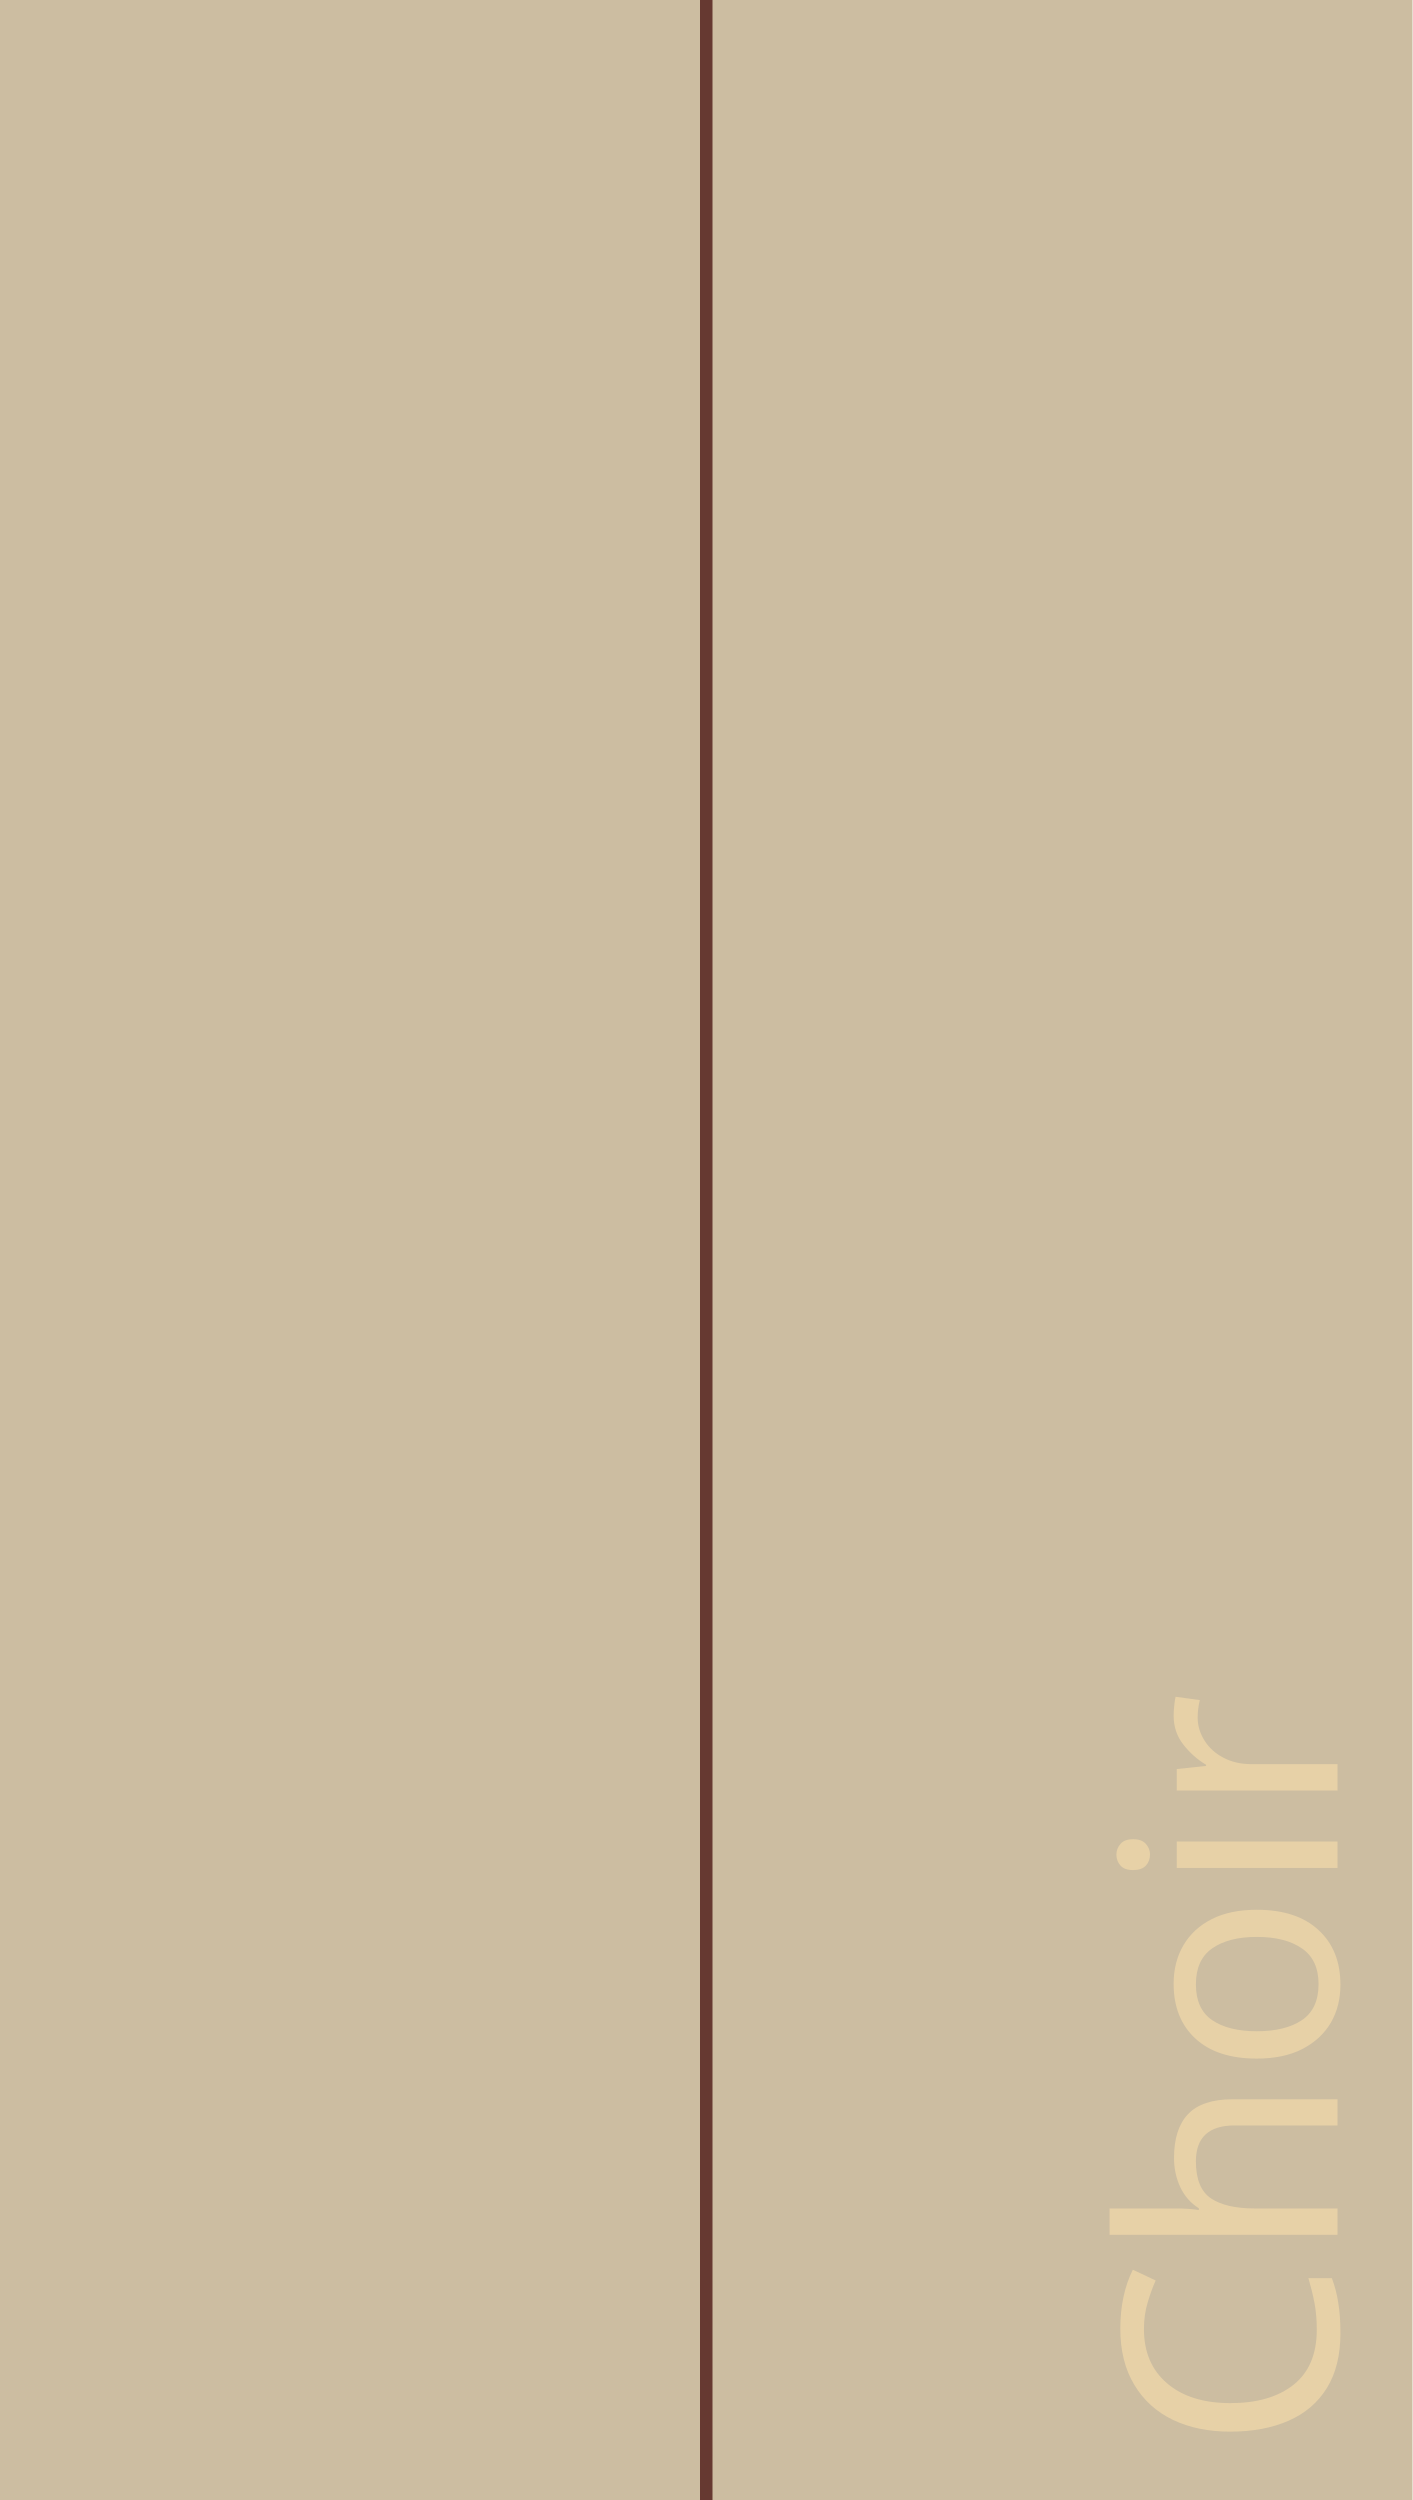
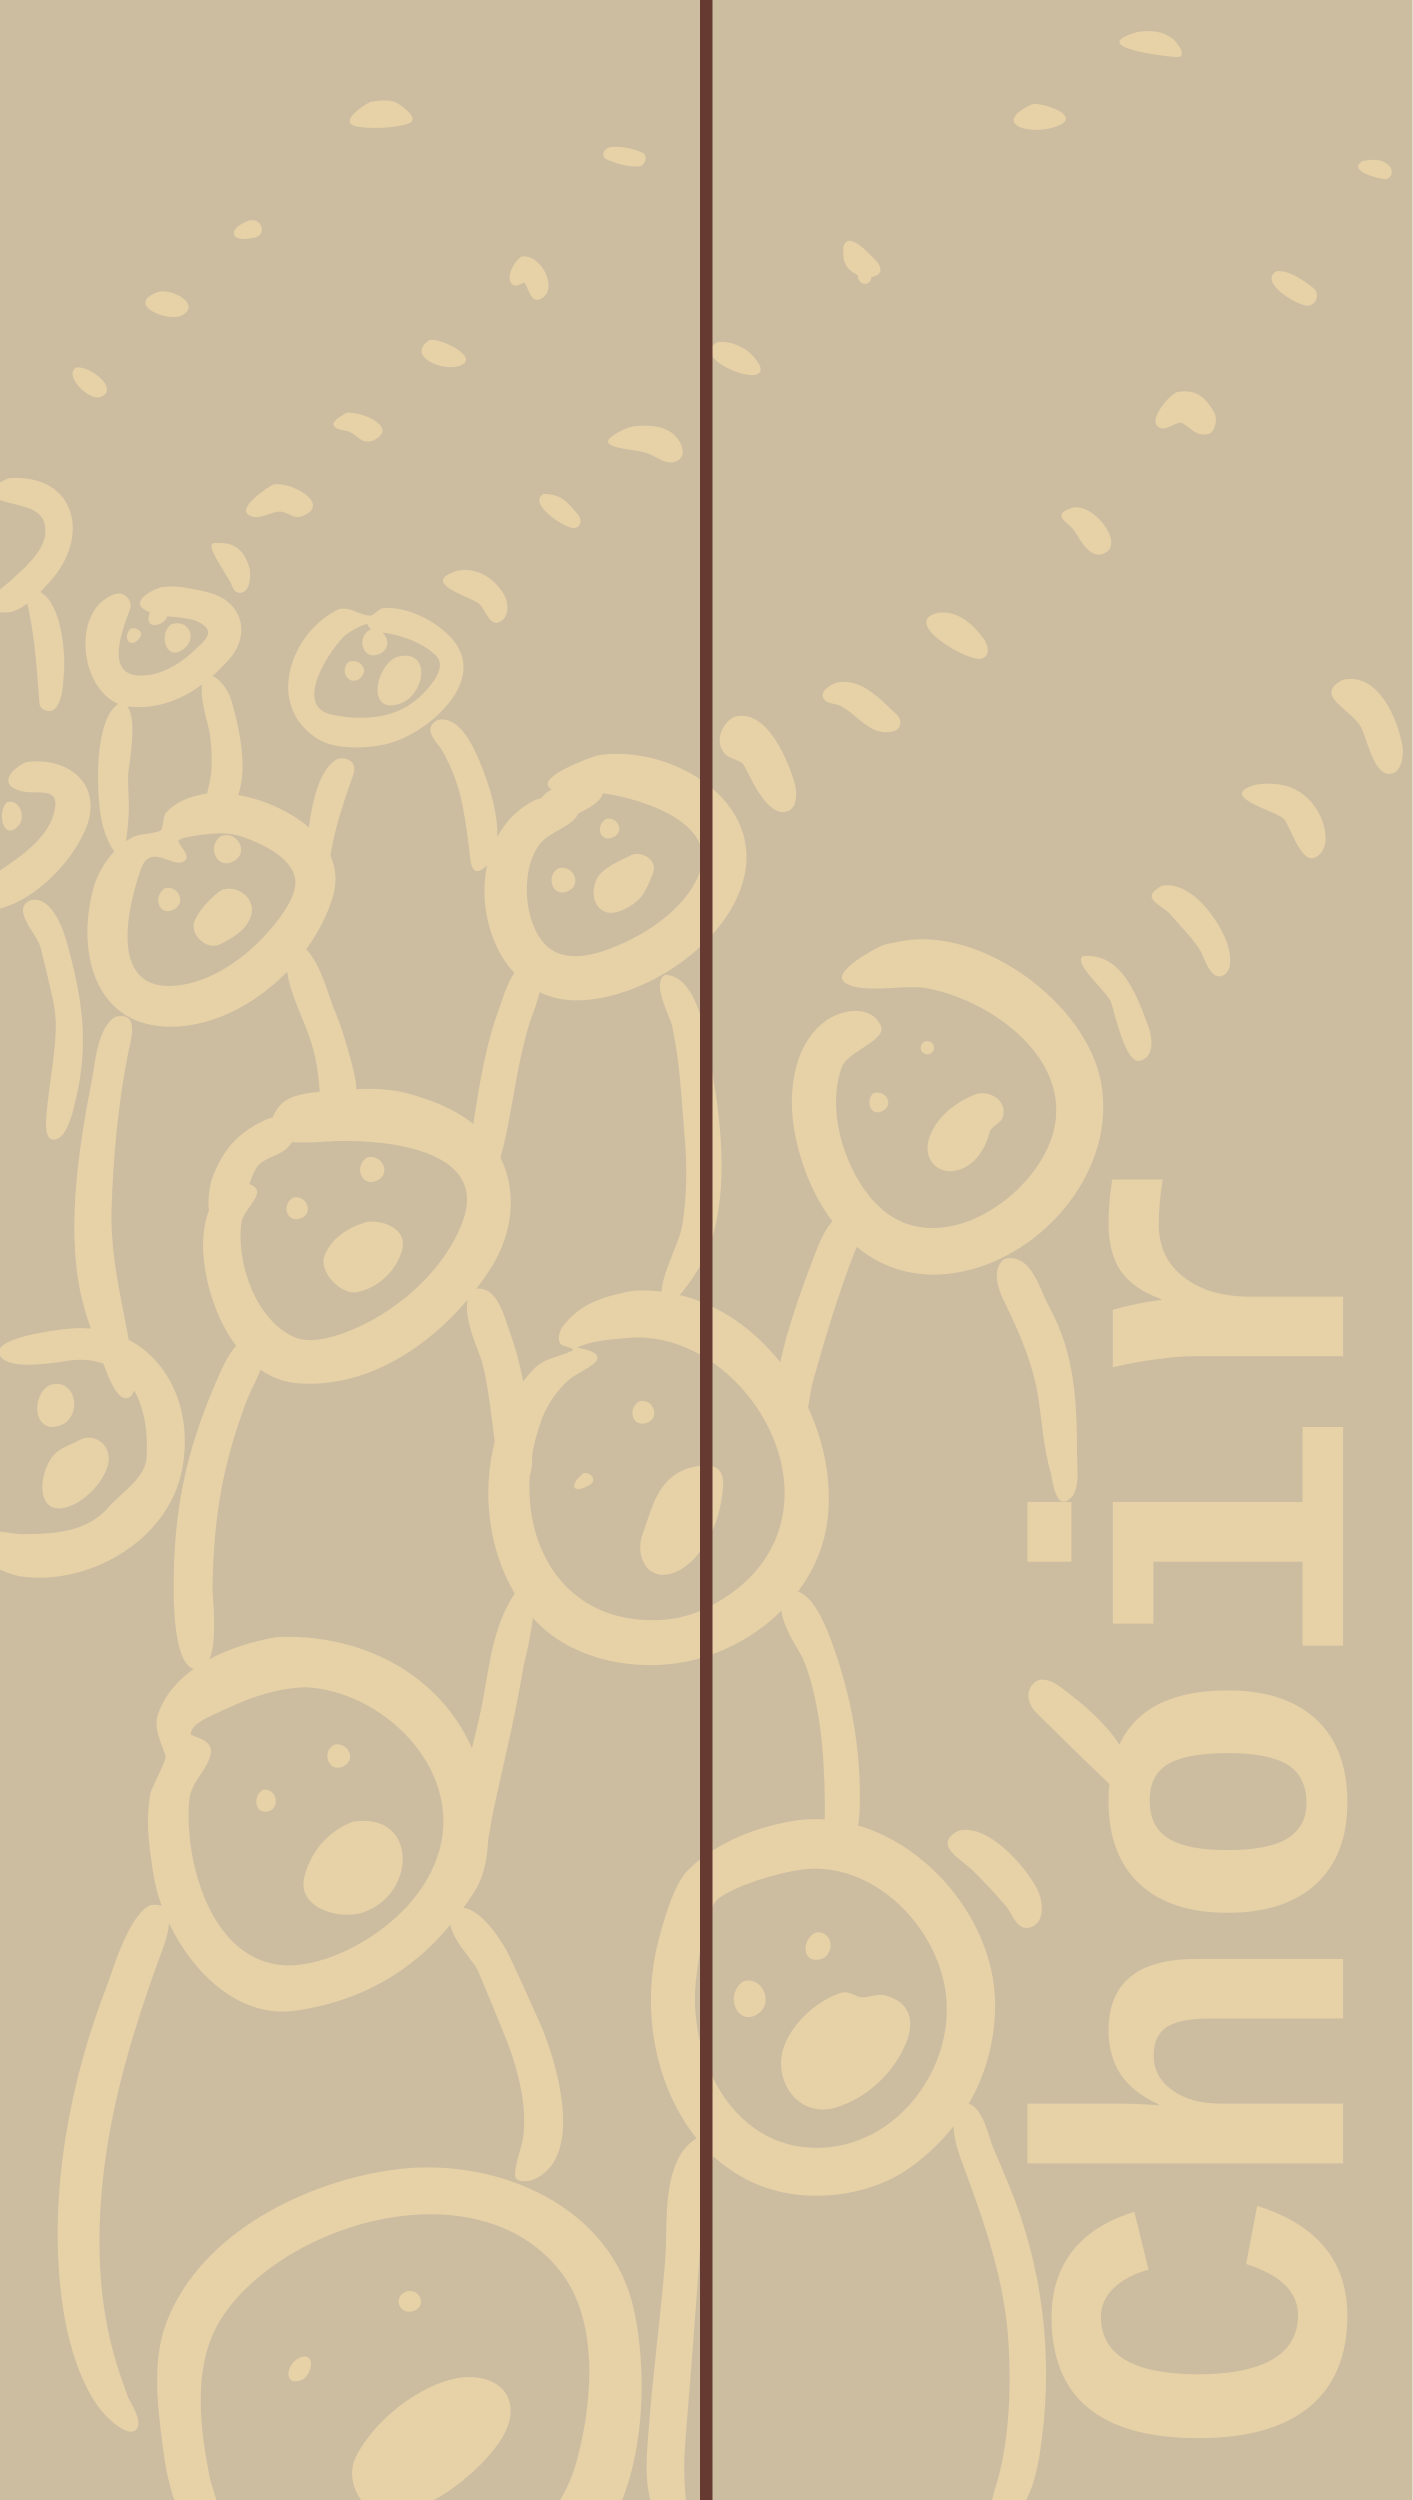
- <svg xmlns="http://www.w3.org/2000/svg" width="113" height="200" viewBox="0 0 113 200">
-   <g>
-     <rect x="0" y="0" width="113" height="200" fill="#ccbda1" />
+ <svg xmlns="http://www.w3.org/2000/svg" data-vector95-version="1.4.2" data-vector95-format="4" width="113" height="200" viewBox="0 0 113 200">
+   <g id="layer-72a8e71e-5d89-42e3-986f-7064af97acac" data-name="background" data-locked="false">
+     <rect x="0" y="0" width="113" height="200" fill="#ccbda1" stroke="none" stroke-width="0" />
  </g>
-   <g>
-     <text x="-196" y="107" transform="rotate(-90)" font-family="sans-serif" font-size="24" fill="#e7d1a7">Choir</text>
+   <g id="layer-65b18520-91ab-4192-94d6-ba0c1017cad0" data-name="logo" data-locked="false">
+     <path d="M13.32 185.783C16.099 178.499 24.775 174.353 32.014 173.512C39.861 172.649 48.902 176.475 50.715 184.783C52.287 191.99 51.313 205.002 42.264 207.122C40.468 207.543 38.571 207.458 36.764 207.151C36.683 207.137 36.587 207.122 36.479 207.105C35.31 206.92 32.781 206.52 32.936 205.283C33.02 204.613 33.933 204.579 34.758 204.549C35.031 204.539 35.294 204.529 35.514 204.497C37.785 204.166 39.927 203.824 42.014 202.797C44.185 201.728 45.571 198.993 46.164 196.783C47.398 192.178 47.974 185.631 44.764 181.624C38.158 173.377 22.98 177.648 17.83 185.283C15.277 189.069 15.983 194.301 16.85 198.533C16.852 198.541 16.864 198.577 16.885 198.639C17.168 199.47 18.98 204.8 16.014 203.007C13.591 201.542 13.129 196.631 12.843 194.283C12.509 191.537 12.31 188.432 13.32 185.783Z" fill="#e7d1a7" stroke="none" stroke-width="0" opacity="1" fill-rule="nonzero" fill-opacity="1" />
+     <path d="M80.296 104.033C79.85 103.122 79.292 101.522 80.342 100.726C82.041 100.265 82.836 102.099 83.457 103.534C83.62 103.911 83.772 104.26 83.924 104.533C86.028 108.297 86.162 112.377 86.163 116.533C86.163 116.692 86.172 116.878 86.181 117.082C86.229 118.117 86.298 119.588 85.342 120.076C84.551 120.48 84.263 118.903 84.122 118.132C84.093 117.974 84.071 117.849 84.051 117.783C83.502 115.919 83.376 113.956 83.099 112.033C82.69 109.194 81.544 106.582 80.296 104.033Z" fill="#e7d1a7" stroke="none" stroke-width="0" opacity="1" fill-rule="nonzero" fill-opacity="1" />
+     <path d="M23.987 97.49C22.843 97.822 22.54 96.26 23.487 95.786C24.582 95.608 25.155 97.151 23.987 97.49Z" fill="#e7d1a7" stroke="none" stroke-width="0" opacity="1" fill-rule="nonzero" fill-opacity="1" />
+     <path d="M30.111 94.473C28.867 94.986 28.313 93.236 29.361 92.601C30.59 92.268 31.362 93.959 30.111 94.473Z" fill="#e7d1a7" stroke="none" stroke-width="0" opacity="1" fill-rule="nonzero" fill-opacity="1" />
+     <path d="M25.933 100.558C26.401 99.101 27.865 98.188 29.262 97.778C30.587 97.529 32.672 98.297 32.154 100.058C31.671 101.7 30.215 103.075 28.512 103.377C27.286 103.594 25.539 101.786 25.933 100.558Z" fill="#e7d1a7" stroke="none" stroke-width="0" opacity="1" fill-rule="nonzero" fill-opacity="1" />
+     <path d="M48.987 67.006C47.949 67.395 47.632 66.033 48.487 65.506C49.471 65.309 50.025 66.618 48.987 67.006Z" fill="#e7d1a7" stroke="none" stroke-width="0" opacity="1" fill-rule="nonzero" fill-opacity="1" />
+     <path d="M45.422 71.301C44.2 71.84 43.612 70.089 44.672 69.459C45.869 69.149 46.626 70.77 45.422 71.301Z" fill="#e7d1a7" stroke="none" stroke-width="0" opacity="1" fill-rule="nonzero" fill-opacity="1" />
+     <path d="M47.701 70.393C48.11 69.434 49.674 68.825 50.545 68.386C51.419 68.069 52.664 68.847 52.227 69.893C51.629 71.325 51.408 72.07 49.795 72.808C47.98 73.639 47.037 71.947 47.701 70.393Z" fill="#e7d1a7" stroke="none" stroke-width="0" opacity="1" fill-rule="nonzero" fill-opacity="1" />
+     <path d="M70.586 88.887C69.62 89.359 69.238 88.08 69.836 87.482C70.821 87.079 71.603 88.39 70.586 88.887Z" fill="#e7d1a7" stroke="none" stroke-width="0" opacity="1" fill-rule="nonzero" fill-opacity="1" />
+     <path d="M73.657 83.818C73.657 83.525 73.895 83.287 74.188 83.287C74.481 83.287 74.719 83.525 74.719 83.818C74.719 84.111 74.481 84.349 74.188 84.349C73.895 84.349 73.657 84.111 73.657 83.818Z" fill="#e7d1a7" stroke="none" stroke-width="0" opacity="1" fill-rule="nonzero" fill-opacity="1" />
+     <path d="M74.338 91.044C74.912 89.334 76.457 88.168 78.047 87.542C79.127 87.194 80.561 87.981 80.247 89.294C80.099 89.914 79.305 90.051 79.182 90.544C78.879 91.77 78.123 93.103 76.797 93.559C75.074 94.151 73.764 92.752 74.338 91.044Z" fill="#e7d1a7" stroke="none" stroke-width="0" opacity="1" fill-rule="nonzero" fill-opacity="1" />
+     <path d="M47.183 118.791C45.77 119.635 45.502 118.763 46.683 117.851C47.235 117.745 47.819 118.411 47.183 118.791Z" fill="#e7d1a7" stroke="none" stroke-width="0" opacity="1" fill-rule="nonzero" fill-opacity="1" />
+     <path d="M51.66 113.854C50.483 114.149 50.232 112.584 51.16 112.097C52.346 111.873 52.87 113.552 51.66 113.854Z" fill="#e7d1a7" stroke="none" stroke-width="0" opacity="1" fill-rule="nonzero" fill-opacity="1" />
+     <path d="M51.387 122.8C52.219 120.514 52.658 117.784 55.82 117.291C58.222 116.927 57.949 118.568 57.691 120.124C57.681 120.183 57.671 120.242 57.661 120.3C57.321 122.374 55.655 125.651 53.32 125.965C51.518 126.208 50.881 124.188 51.387 122.8Z" fill="#e7d1a7" stroke="none" stroke-width="0" opacity="1" fill-rule="nonzero" fill-opacity="1" />
+     <path d="M21.32 144.934C20.294 145.04 20.269 143.52 21.07 143.17C22.236 143.059 22.465 144.815 21.32 144.934Z" fill="#e7d1a7" stroke="none" stroke-width="0" opacity="1" fill-rule="nonzero" fill-opacity="1" />
+     <path d="M27.489 141.294C26.333 141.899 25.642 140.174 26.739 139.568C27.794 139.341 28.571 140.729 27.489 141.294Z" fill="#e7d1a7" stroke="none" stroke-width="0" opacity="1" fill-rule="nonzero" fill-opacity="1" />
+     <path d="M24.366 150.077C24.919 148.027 26.251 146.519 28.21 145.743C33.484 144.891 33.359 151.629 28.96 153.021C27.155 153.592 23.669 152.659 24.366 150.077Z" fill="#e7d1a7" stroke="none" stroke-width="0" opacity="1" fill-rule="nonzero" fill-opacity="1" />
+     <path d="M60.693 161.064C59.07 162.243 57.858 159.658 59.443 158.521C60.909 157.996 61.945 160.155 60.693 161.064Z" fill="#e7d1a7" stroke="none" stroke-width="0" opacity="1" fill-rule="nonzero" fill-opacity="1" />
+     <path d="M65.503 156.77C64.067 156.996 64.205 155.048 65.253 154.602C66.757 154.398 66.834 156.561 65.503 156.77Z" fill="#e7d1a7" stroke="none" stroke-width="0" opacity="1" fill-rule="nonzero" fill-opacity="1" />
+     <path d="M62.498 164.719C62.7 162.403 65.213 160.034 67.328 159.415C67.732 159.32 68.051 159.463 68.355 159.599C68.594 159.706 68.823 159.81 69.078 159.789C69.267 159.773 69.46 159.735 69.656 159.695C70.045 159.617 70.443 159.538 70.828 159.638C72.835 160.162 73.196 161.729 72.475 163.469C71.499 165.822 69.329 167.894 66.828 168.611C64.227 169.357 62.288 167.123 62.498 164.719Z" fill="#e7d1a7" stroke="none" stroke-width="0" opacity="1" fill-rule="nonzero" fill-opacity="1" />
+     <path d="M24.059 190.431C22.605 190.914 22.89 189.015 24.059 188.577C25.352 188.18 24.933 190.141 24.059 190.431Z" fill="#e7d1a7" stroke="none" stroke-width="0" opacity="1" fill-rule="nonzero" fill-opacity="1" />
+     <path d="M33.163 184.85C32.142 185.304 31.289 183.955 32.413 183.35C33.476 182.932 34.235 184.373 33.163 184.85Z" fill="#e7d1a7" stroke="none" stroke-width="0" opacity="1" fill-rule="nonzero" fill-opacity="1" />
+     <path d="M28.486 196.518C29.904 193.669 33.464 190.849 36.565 190.248C40.057 189.691 42.055 192.093 40.065 195.193C38.469 197.677 34.585 200.763 31.565 201.156C29.155 201.47 27.43 198.638 28.486 196.518Z" fill="#e7d1a7" stroke="none" stroke-width="0" opacity="1" fill-rule="nonzero" fill-opacity="1" />
+     <path d="M87.93 78.926C87.081 77.972 86.056 76.819 86.646 76.494C89.654 76.204 90.882 79.475 91.763 81.823C91.794 81.906 91.825 81.988 91.855 82.069C92.19 82.957 92.412 84.616 91.146 84.872C90.246 85.054 89.51 82.397 89.106 80.938C88.988 80.514 88.899 80.19 88.842 80.069C88.724 79.818 88.348 79.396 87.93 78.926Z" fill="#e7d1a7" stroke="none" stroke-width="0" opacity="1" fill-rule="nonzero" fill-opacity="1" />
+     <path d="M92.926 72.575C92.21 72.07 91.545 71.601 92.982 70.853C95.242 70.494 97.286 73.322 98.056 75.144C98.354 75.85 98.816 77.741 97.732 78.077C97.01 78.3 96.581 77.299 96.266 76.562C96.161 76.317 96.069 76.101 95.982 75.97C95.308 74.943 94.42 74.075 93.619 73.144C93.443 72.94 93.181 72.755 92.926 72.575Z" fill="#e7d1a7" stroke="none" stroke-width="0" opacity="1" fill-rule="nonzero" fill-opacity="1" />
+     <path d="M101.434 64.851C99.981 64.223 98.145 63.43 100.453 62.776C102.547 62.463 104.323 63.015 105.453 64.952C106.031 65.943 106.528 67.958 105.203 68.598C104.409 68.981 103.742 67.558 103.245 66.497C103.032 66.042 102.85 65.654 102.703 65.503C102.529 65.324 102.012 65.101 101.434 64.851Z" fill="#e7d1a7" stroke="none" stroke-width="0" opacity="1" fill-rule="nonzero" fill-opacity="1" />
+     <path d="M107.648 56.854C106.658 55.99 105.783 55.226 107.432 54.381C110.255 53.763 111.819 57.494 112.196 59.685C112.298 60.28 112.182 61.609 111.432 61.861C110.318 62.234 109.728 60.508 109.29 59.229C109.143 58.797 109.012 58.417 108.885 58.185C108.623 57.705 108.122 57.268 107.648 56.854Z" fill="#e7d1a7" stroke="none" stroke-width="0" opacity="1" fill-rule="nonzero" fill-opacity="1" />
+     <path d="M58.067 60.38C57.107 59.442 57.684 57.88 58.731 57.352C61.377 56.597 63.059 60.927 63.567 62.63C63.756 63.261 63.835 64.555 63.052 64.88C61.655 65.46 60.406 62.976 59.788 61.749C59.654 61.483 59.55 61.276 59.481 61.172C59.23 60.798 58.417 60.722 58.067 60.38Z" fill="#e7d1a7" stroke="none" stroke-width="0" opacity="1" fill-rule="nonzero" fill-opacity="1" />
+     <path d="M65.984 56.012C65.374 55.389 66.506 54.704 66.984 54.602C68.685 54.264 70.062 55.574 71.242 56.697C71.41 56.856 71.574 57.012 71.734 57.159C72.178 57.566 72.138 58.315 71.484 58.498C70.26 58.841 69.344 58.077 68.472 57.35C68.058 57.005 67.655 56.669 67.234 56.462C66.851 56.274 66.288 56.322 65.984 56.012Z" fill="#e7d1a7" stroke="none" stroke-width="0" opacity="1" fill-rule="nonzero" fill-opacity="1" />
+     <path d="M78.467 52.696C77.362 52.942 72.045 49.782 74.967 49.044C76.507 48.758 77.799 49.882 78.678 51.074C79.04 51.565 79.314 52.508 78.467 52.696Z" fill="#e7d1a7" stroke="none" stroke-width="0" opacity="1" fill-rule="nonzero" fill-opacity="1" />
+     <path d="M85.438 41.929C84.925 41.474 84.467 41.068 85.751 40.637C87.463 40.125 90.138 43.638 88.251 44.303C87.294 44.641 86.623 43.55 86.169 42.81C86.077 42.661 85.994 42.526 85.919 42.42C85.798 42.248 85.615 42.086 85.438 41.929Z" fill="#e7d1a7" stroke="none" stroke-width="0" opacity="1" fill-rule="nonzero" fill-opacity="1" />
+     <path d="M92.898 34.258C91.584 33.895 93.449 31.643 94.148 31.375C95.627 31.076 96.424 31.75 97.148 33.012C97.414 33.475 97.248 34.581 96.648 34.726C95.977 34.888 95.537 34.549 95.075 34.194C94.937 34.088 94.797 33.981 94.648 33.885C94.417 33.735 94.096 33.887 93.765 34.043C93.465 34.184 93.156 34.329 92.898 34.258Z" fill="#e7d1a7" stroke="none" stroke-width="0" opacity="1" fill-rule="nonzero" fill-opacity="1" />
+     <path d="M13.936 72.74C12.749 73.425 12.162 71.728 13.186 71.06C14.224 70.794 14.937 72.162 13.936 72.74Z" fill="#e7d1a7" stroke="none" stroke-width="0" opacity="1" fill-rule="nonzero" fill-opacity="1" />
+     <path d="M18.669 68.91C17.31 69.62 16.524 67.685 17.669 66.893C19.005 66.418 19.986 68.222 18.669 68.91Z" fill="#e7d1a7" stroke="none" stroke-width="0" opacity="1" fill-rule="nonzero" fill-opacity="1" />
+     <path d="M15.499 73.925C15.62 73.11 17.119 71.461 17.861 71.155C19.148 70.801 20.607 72.035 20.029 73.425C19.588 74.485 18.601 75.046 17.611 75.536C16.618 76.028 15.344 74.961 15.499 73.925Z" fill="#e7d1a7" stroke="none" stroke-width="0" opacity="1" fill-rule="nonzero" fill-opacity="1" />
+     <path d="M10.331 83.892C10.296 84.052 10.262 84.204 10.234 84.342C9.436 88.397 9.069 92.458 8.927 96.592C8.823 99.597 9.361 102.339 9.912 105.147C10.044 105.821 10.177 106.499 10.302 107.186C13.656 108.959 15.442 113.046 14.562 117.58C13.447 123.318 6.968 126.936 1.548 126.095C0.844 125.986 -3.792 124.338 -1.716 122.83C-1.075 122.364 -0.08 122.507 0.792 122.631C1.162 122.684 1.509 122.734 1.798 122.733C4.308 122.722 6.916 122.595 8.685 120.58C9.79 119.32 11.625 118.253 11.732 116.58C11.857 114.618 11.561 112.679 10.725 111.225C10.652 111.492 10.518 111.705 10.29 111.814C9.41 112.233 8.567 109.901 8.369 109.352C8.369 109.352 8.366 109.342 8.366 109.342C8.335 109.259 8.305 109.176 8.275 109.093C7.571 108.834 6.748 108.727 5.798 108.811C5.685 108.82 5.489 108.85 5.236 108.889C3.86 109.097 0.784 109.564 0.048 108.524C-0.977 107.073 4.22 106.446 5.192 106.329C5.237 106.324 5.272 106.319 5.298 106.316C5.981 106.238 6.639 106.232 7.266 106.292C7.075 105.729 6.894 105.164 6.732 104.592C5.145 98.985 6.279 91.867 7.363 86.342C7.584 85.217 7.812 82.02 9.29 81.329C10.978 80.993 10.603 82.673 10.331 83.892Z" fill="#e7d1a7" stroke="none" stroke-width="0" opacity="1" fill-rule="nonzero" fill-opacity="1" />
+     <path d="M4.753 114.061C2.667 114.742 2.426 111.608 4.003 110.796C6.165 110.169 6.647 113.443 4.753 114.061Z" fill="#e7d1a7" stroke="none" stroke-width="0" opacity="1" fill-rule="nonzero" fill-opacity="1" />
+     <path d="M3.628 117.619C4.256 115.847 5.147 115.864 6.617 115.084C7.901 114.722 8.938 115.85 8.654 117.119C8.348 118.484 6.923 119.984 5.617 120.484C3.466 121.306 3.038 119.284 3.628 117.619Z" fill="#e7d1a7" stroke="none" stroke-width="0" opacity="1" fill-rule="nonzero" fill-opacity="1" />
+     <path d="M28.864 54.209C28.05 55.023 27.077 53.751 27.87 52.958C28.65 52.636 29.601 53.472 28.864 54.209Z" fill="#e7d1a7" stroke="none" stroke-width="0" opacity="1" fill-rule="nonzero" fill-opacity="1" />
+     <path d="M28.578 48.972C28.915 49.111 29.248 49.249 29.651 49.247C29.876 49.247 30.298 48.691 30.651 48.657C32.579 48.469 35.041 49.743 36.259 51.219C39.04 54.587 34.117 58.663 31.151 59.461C29.563 59.888 26.881 60.037 25.401 59.103C21.144 56.415 23.268 50.503 27.151 48.716C27.727 48.622 28.155 48.798 28.578 48.972ZM30.286 52.35C29.011 52.834 28.515 51.056 29.536 50.411C29.599 50.393 29.66 50.379 29.719 50.371C29.593 50.281 29.49 50.153 29.419 49.969C29.294 49.764 28.01 50.501 27.651 50.801C26.565 51.709 23.22 56.564 26.651 57.201C29.225 57.678 31.901 57.514 33.873 55.469C34.473 54.846 35.783 53.374 34.895 52.469C33.926 51.481 32.479 50.964 31.151 50.688C30.962 50.648 30.769 50.629 30.584 50.609C31.125 51.063 31.193 52.005 30.286 52.35Z" fill="#e7d1a7" stroke="none" stroke-width="0" opacity="1" fill-rule="nonzero" fill-opacity="1" />
+     <path d="M31.961 56.309C29.332 57.167 29.994 53.352 31.711 52.567C34.572 51.761 34.063 55.622 31.961 56.309Z" fill="#e7d1a7" stroke="none" stroke-width="0" opacity="1" fill-rule="nonzero" fill-opacity="1" />
+     <path d="M37.332 47.784C36.014 47.189 34.243 46.388 36.58 45.666C38.135 45.341 39.56 46.25 40.33 47.583C40.727 48.272 40.768 49.509 39.83 49.807C39.385 49.948 39.065 49.411 38.774 48.922C38.622 48.667 38.479 48.426 38.33 48.301C38.16 48.159 37.771 47.983 37.332 47.784Z" fill="#e7d1a7" stroke="none" stroke-width="0" opacity="1" fill-rule="nonzero" fill-opacity="1" />
+     <path d="M45.975 42.238C45.289 42.379 42.127 40.263 43.475 39.517C44.859 39.533 45.314 40.072 46.225 41.146C46.536 41.512 46.567 42.116 45.975 42.238Z" fill="#e7d1a7" stroke="none" stroke-width="0" opacity="1" fill-rule="nonzero" fill-opacity="1" />
+     <path d="M50.02 34.302C50.255 34.191 50.52 34.164 50.77 34.096C51.845 33.987 53.194 34.029 54.02 34.87C54.568 35.428 55.031 36.566 54.02 36.936C53.493 37.129 52.931 36.831 52.41 36.554C52.187 36.436 51.972 36.322 51.77 36.252C51.464 36.146 50.99 36.072 50.503 35.995C49.029 35.765 47.438 35.516 50.02 34.302Z" fill="#e7d1a7" stroke="none" stroke-width="0" opacity="1" fill-rule="nonzero" fill-opacity="1" />
+     <path d="M60.388 29.988C59.098 30.2 55.45 28.404 57.388 27.379C58.361 27.219 59.583 27.754 60.227 28.463C60.504 28.768 61.392 29.822 60.388 29.988Z" fill="#e7d1a7" stroke="none" stroke-width="0" opacity="1" fill-rule="nonzero" fill-opacity="1" />
+     <path d="M11.141 51.083C10.479 51.922 9.751 51.108 10.412 50.313C10.89 50.121 11.589 50.516 11.141 51.083Z" fill="#e7d1a7" stroke="none" stroke-width="0" opacity="1" fill-rule="nonzero" fill-opacity="1" />
+     <path d="M18.535 56.113C19.115 58.175 19.845 61.327 19.055 63.607C21.038 63.955 23.174 64.861 24.706 66.194C25.006 63.919 25.643 61.304 27.081 60.689C27.905 60.566 28.583 61.029 28.256 61.981C27.502 64.169 26.784 66.19 26.434 68.446C26.875 69.448 26.985 70.573 26.612 71.794C26.175 73.226 25.444 74.637 24.499 75.934C25.687 77.197 26.237 79.54 26.713 80.7C26.95 81.277 27.186 81.856 27.373 82.45C27.712 83.524 28.028 84.606 28.292 85.7C28.39 86.109 28.484 86.625 28.514 87.137C29.98 87.05 31.472 87.136 32.884 87.548C34.398 87.99 35.803 88.513 37.134 89.385C37.391 89.553 37.633 89.729 37.862 89.914C38.351 86.831 38.816 83.689 39.912 80.752C40.084 80.29 40.499 78.77 41.142 77.842C39.139 75.663 38.335 72.218 38.97 69.218C38.839 69.354 38.69 69.476 38.521 69.58C37.749 70.058 37.636 68.911 37.591 68.451C37.589 68.436 37.588 68.422 37.587 68.409C37.477 67.321 37.317 66.237 37.132 65.159C37.061 64.741 36.986 64.322 36.89 63.909C36.59 62.613 36.084 61.323 35.438 60.159C35.331 59.966 35.182 59.767 35.032 59.565C34.52 58.881 33.99 58.172 35.021 57.594C36.499 57.261 37.534 59.097 38.034 60.159C38.65 61.467 39.89 64.578 39.782 66.96C40.441 65.728 41.426 64.691 42.762 64.023C42.863 63.973 43.052 63.916 43.292 63.865C43.507 63.574 43.797 63.342 44.121 63.149C44.084 63.125 44.047 63.098 44.012 63.071C42.823 62.139 47.355 60.571 47.762 60.438C53.183 59.501 60.912 63.606 59.564 70.014C58.421 75.442 51.369 80.085 46.012 80.029C44.96 80.018 44.012 79.782 43.174 79.374C43 80.125 42.71 80.89 42.53 81.364C42.465 81.537 42.414 81.671 42.389 81.752C41.421 84.853 41.08 88.09 40.385 91.252C40.317 91.56 40.198 92.05 40.03 92.583C41.386 95.302 41.056 98.649 39.25 101.48C38.897 102.033 38.515 102.579 38.105 103.113C39.554 102.866 40.2 104.817 40.591 105.996C40.644 106.158 40.693 106.306 40.739 106.431C41.242 107.817 41.597 109.154 41.858 110.514C42.11 110.181 42.38 109.862 42.667 109.56C43.59 108.584 44.699 108.604 45.762 108.06C45.992 107.941 45.632 107.829 45.304 107.727C45.112 107.668 44.932 107.612 44.885 107.56C44.531 107.161 44.769 106.435 45.062 106.06C46.504 104.206 48.365 103.712 50.553 103.271C51.363 103.215 52.157 103.239 52.93 103.333C52.939 102.523 53.422 101.301 53.865 100.179C54.186 99.367 54.486 98.607 54.57 98.094C54.948 95.794 54.98 93.414 54.783 91.094C54.474 87.453 54.42 85.207 53.777 82.094C53.735 81.89 53.606 81.571 53.454 81.197C53.004 80.089 52.357 78.497 53.211 77.98C55.572 78.121 56.256 81.919 56.578 83.594C57.473 88.25 58.37 93.869 57.092 98.594C56.624 100.326 55.822 101.799 54.711 103.199C54.711 103.199 54.696 103.218 54.696 103.218C54.632 103.299 54.517 103.444 54.376 103.597C57.567 104.375 60.345 106.366 62.416 108.982C63.06 106.046 64.098 103.211 65.164 100.409C65.502 99.521 65.921 98.473 66.587 97.701C65.181 95.836 64.194 93.515 63.664 91.059C62.993 87.95 63.251 83.845 65.948 81.749C67.208 80.77 69.656 80.288 70.463 82.059C70.756 82.701 69.871 83.285 68.965 83.881C68.27 84.338 67.563 84.804 67.371 85.309C66.023 88.845 67.627 93.861 70.198 96.411C74.611 100.791 81.68 96.563 83.827 91.809C86.71 85.427 79.797 80.149 74.198 79.065C73.436 78.918 72.463 78.972 71.473 79.028C70.057 79.107 68.608 79.189 67.698 78.683C66.162 77.83 70.345 75.69 70.698 75.59C71.189 75.451 71.698 75.382 72.198 75.278C78.595 74.154 86.89 80.264 88.077 86.559C89.389 93.516 83.568 100.391 76.948 101.735C73.556 102.423 70.728 101.551 68.537 99.751C68.465 99.912 68.403 100.051 68.362 100.159C67.055 103.574 66.044 106.908 65.061 110.409C64.874 111.076 64.784 111.855 64.647 112.604C65.962 115.424 66.559 118.566 66.203 121.56C65.948 123.699 65.093 125.658 63.838 127.333C65.296 127.775 66.361 130.834 66.706 131.824C66.706 131.824 66.72 131.865 66.72 131.865C68.119 135.876 68.84 139.856 68.784 144.115C68.776 144.702 68.754 145.376 68.648 146.037C74.764 147.846 79.721 154.219 79.608 160.622C79.558 163.421 78.821 166.026 77.497 168.305C78.68 168.676 79.088 170.983 79.474 171.864C79.909 172.859 80.324 173.861 80.737 174.864C83.374 181.258 84.238 188.258 83.346 195.114C83.102 196.989 82.571 201.095 80.164 201.758C78.591 202.191 79.473 199.492 79.71 198.765C79.733 198.695 79.75 198.644 79.758 198.614C80.746 195.133 80.887 191.214 80.69 187.614C80.401 182.341 78.724 177.76 76.914 172.838C76.666 172.163 76.293 171.074 76.284 170.096C75.312 171.339 74.143 172.455 72.798 173.416C71.062 174.655 68.904 175.364 66.798 175.583C62.783 176.001 59.513 174.741 57.083 172.512C57.053 172.59 57.022 172.668 56.991 172.746C56.894 172.988 56.8 173.226 56.737 173.44C56.461 174.391 56.271 175.964 56.207 176.94C55.801 183.103 55.314 189.269 54.816 195.44C54.655 197.431 54.758 199.221 54.993 201.19C55.002 201.272 55.019 201.37 55.038 201.479C55.141 202.079 55.3 203 54.618 203.208C53.709 203.486 53.128 202.45 52.757 201.79C52.738 201.755 52.719 201.722 52.701 201.69C51.621 199.781 51.648 197.554 51.808 195.44C51.903 194.189 52.002 192.939 52.122 191.69C52.475 188.022 52.931 184.363 53.226 180.69C53.266 180.183 53.277 179.575 53.288 178.913C53.336 176.156 53.4 172.446 55.732 171.069C52.42 166.972 51.266 160.799 52.65 155.372C53.021 153.915 53.854 150.797 55.027 149.622C57.291 147.353 60.681 146.084 63.798 145.62C64.529 145.527 65.259 145.507 65.981 145.555C66.004 143.492 65.954 141.495 65.744 139.365C65.538 137.284 65.049 134.508 64.199 132.615C64.143 132.491 64.023 132.289 63.871 132.033C63.403 131.242 62.632 129.941 62.513 128.854C60.359 130.997 57.504 132.48 54.553 132.995C50.748 133.661 46.203 132.815 43.303 130.121C43.068 129.902 42.843 129.674 42.627 129.436C42.475 130.801 42.115 132.312 41.952 132.995C41.909 133.179 41.879 133.303 41.872 133.347C41.236 137.243 40.305 140.989 39.466 144.847C39.316 145.538 39.223 146.337 39.061 147.113C38.995 148.601 38.708 150.125 38.01 151.236C37.708 151.717 37.397 152.182 37.076 152.629C38.555 152.787 40.218 155.348 40.742 156.466C41.596 158.29 42.434 160.121 43.243 161.966C44.416 164.644 46.927 172.621 42.642 174.377C42.266 174.531 41.174 174.657 41.199 173.966C41.238 172.882 41.775 171.819 41.885 170.716C42.097 168.615 41.628 166.448 40.974 164.466C40.836 164.045 40.689 163.627 40.524 163.216C39.785 161.377 39.033 159.542 38.262 157.716C38.134 157.413 37.824 157.003 37.474 156.54C36.874 155.748 36.158 154.802 36.038 153.974C32.889 157.768 28.881 160.091 23.656 160.852C19.161 161.506 15.426 157.842 13.525 153.868C13.459 154.818 13.002 155.994 12.743 156.659C12.689 156.796 12.645 156.911 12.613 156.999C10.696 162.346 9.093 167.59 8.361 173.249C7.72 178.21 7.748 183.391 9.078 188.249C9.402 189.433 9.82 190.59 10.226 191.749C10.245 191.802 10.305 191.91 10.386 192.055C10.74 192.69 11.483 194.023 10.789 194.455C10.144 194.857 8.885 193.671 8.539 193.326C6.898 191.694 5.872 188.674 5.385 186.499C5.182 185.591 5.038 184.671 4.921 183.749C3.88 175.496 5.581 166.434 8.6 158.749C8.865 158.074 10.277 153.13 12.039 152.413C12.421 152.354 12.716 152.382 12.938 152.476C12.627 151.626 12.405 150.783 12.282 149.986C11.911 147.584 11.637 145.794 12.03 143.486C12.063 143.29 12.306 142.777 12.566 142.228C12.918 141.485 13.302 140.675 13.245 140.486C13.178 140.267 13.091 140.033 13 139.789C12.695 138.972 12.35 138.047 12.612 137.236C13.117 135.676 14.179 134.451 15.51 133.505C13.827 133.139 13.897 127.51 13.9 127.272C13.9 127.272 13.9 127.265 13.9 127.265C13.85 121.02 14.835 116.196 17.303 110.515C17.691 109.621 18.175 108.462 18.886 107.665C17.27 105.503 16.397 102.572 16.262 100.23C16.202 99.202 16.29 97.913 16.718 96.827C16.576 95.914 16.825 94.658 16.98 94.247C17.88 91.862 19.119 90.512 21.47 89.489C21.589 89.45 21.704 89.42 21.815 89.398C21.987 88.938 22.296 88.496 22.634 88.203C23.268 87.653 24.48 87.439 25.581 87.339C25.47 86.058 25.367 84.801 24.835 83.2C24.228 81.376 23.26 79.641 22.972 77.741C20.685 80.086 17.684 81.787 14.616 82.089C7.865 82.753 5.973 76.612 7.477 71.044C7.748 70.038 8.358 68.948 9.147 68.104C9.12 68.081 9.095 68.054 9.075 68.023C8.5 67.17 8.184 66.109 8.033 65.093C7.744 63.148 7.515 57.664 9.456 56.309C6.31 54.98 5.722 48.689 9.2 47.526C9.928 47.283 10.664 48.038 10.393 48.759C10.393 48.759 10.367 48.827 10.367 48.827C9.659 50.711 8.213 54.554 11.95 53.994C13.291 53.793 14.619 52.943 15.569 52.009C15.632 51.947 15.71 51.877 15.794 51.801C16.284 51.36 16.996 50.719 16.45 50.159C15.736 49.429 14.537 49.43 13.4 49.305C13.318 49.539 13.126 49.761 12.826 49.894C11.94 50.284 11.698 49.601 12.002 49.002C11.804 48.922 11.618 48.822 11.45 48.694C10.53 47.997 12.373 47.074 12.95 46.974C13.649 46.891 14.249 46.891 14.95 47.037C15.647 47.183 16.712 47.324 17.45 47.665C19.59 48.656 19.881 51.03 18.318 52.759C17.893 53.23 17.45 53.675 16.988 54.084C17.725 54.381 18.332 55.392 18.535 56.113ZM10.347 61.185C10.291 61.601 10.247 61.927 10.246 62.093C10.242 62.527 10.258 62.962 10.275 63.397C10.297 63.962 10.318 64.528 10.294 65.093C10.263 65.827 10.186 66.559 10.085 67.287C10.258 67.168 10.435 67.062 10.616 66.973C11.279 66.645 12.286 66.748 12.866 66.426C13.052 66.323 13.04 65.305 13.262 65.044C14.048 64.123 15.228 63.721 16.366 63.511C16.432 63.502 16.499 63.494 16.567 63.487C16.7 62.864 16.898 62.269 16.925 61.363C16.954 60.412 16.917 59.578 16.766 58.613C16.738 58.433 16.668 58.157 16.585 57.828C16.355 56.921 16.022 55.605 16.169 54.751C14.531 55.973 12.655 56.707 10.45 56.547C10.356 56.54 10.263 56.529 10.173 56.514C10.867 57.339 10.537 59.78 10.347 61.185ZM43.833 75.764C45.031 76.805 46.872 76.555 48.262 76.087C51.231 75.087 54.855 72.854 55.99 69.764C57.46 65.761 51.176 63.854 48.234 63.464C48.194 63.646 48.069 63.854 47.832 64.091C47.513 64.41 46.898 64.768 46.264 65.081C45.805 66.113 44.02 66.522 43.262 67.429C41.578 69.442 41.817 74.012 43.833 75.764ZM14.269 67.294C14.294 67.413 14.409 67.578 14.536 67.761C14.835 68.192 15.201 68.72 14.616 68.963C14.282 69.102 13.854 68.948 13.409 68.788C12.604 68.498 11.74 68.188 11.266 69.544C9.954 73.293 8.745 79.946 14.866 78.735C17.863 78.141 20.74 75.709 22.467 73.294C23.073 72.447 23.886 71.155 23.555 70.044C23.078 68.444 20.789 67.412 19.366 66.935C18.384 66.606 17.378 66.629 16.366 66.753C16.36 66.754 16.331 66.758 16.283 66.763C15.885 66.813 14.212 67.019 14.269 67.294ZM19.326 97.73C18.839 100.911 20.425 105.615 23.57 106.98C24.967 107.587 27.115 106.843 28.384 106.291C32.013 104.714 35.604 101.523 37.011 97.73C39.309 91.531 29.639 91.082 26.134 91.324C25.236 91.386 24.282 91.443 23.366 91.364C23.264 91.524 23.133 91.685 22.97 91.844C22.276 92.525 21.01 92.59 20.471 93.497C20.274 93.827 20.11 94.263 19.945 94.731C20.223 94.808 20.454 94.962 20.552 95.23C20.665 95.543 20.322 96.034 19.969 96.54C19.677 96.958 19.379 97.386 19.326 97.73ZM39.581 115.329C39.287 113.185 39.104 111.049 38.561 108.931C38.531 108.815 38.445 108.593 38.331 108.302C37.913 107.232 37.127 105.216 37.409 103.978C34.049 107.957 29.168 111.047 23.884 110.666C22.742 110.584 21.728 110.191 20.843 109.585C20.6 110.204 20.305 110.805 20.095 111.233C19.977 111.475 19.886 111.661 19.846 111.765C17.811 117.05 17.103 121.285 16.996 127.015C16.995 127.105 17.009 127.311 17.03 127.595C17.116 128.809 17.304 131.462 16.76 132.734C18.464 131.82 20.415 131.26 22.156 130.964C28.904 130.669 35.128 133.906 37.755 139.854C38.11 138.443 38.454 137.029 38.707 135.597C39.228 132.655 39.55 129.949 41.18 127.478C39.081 123.973 38.538 119.364 39.581 115.329ZM62.542 121.56C64.096 114.586 57.478 106.467 50.303 107.023C49.059 107.143 47.281 107.238 46.183 107.81C46.176 107.813 46.222 107.822 46.303 107.838C46.303 107.838 46.303 107.838 46.303 107.838C46.303 107.838 46.307 107.838 46.307 107.838C46.729 107.919 48.064 108.172 47.749 108.81C47.519 109.275 45.988 109.971 45.553 110.35C44.575 111.203 43.78 112.341 43.333 113.56C42.988 114.501 42.734 115.454 42.57 116.401C42.59 116.981 42.552 117.567 42.375 118.065C41.981 124.428 45.718 130.07 53.053 129.586C54.149 129.513 55.318 129.206 56.303 128.744C59.344 127.317 61.782 124.968 62.542 121.56ZM24.406 134.976C21.699 135.098 19.645 135.953 17.156 137.139C16.555 137.425 15.295 137.934 15.261 138.736C15.259 138.795 15.408 138.848 15.616 138.922C16.124 139.103 16.984 139.41 16.861 140.236C16.656 141.604 15.28 142.49 15.143 143.986C14.681 149.017 17.046 157.701 23.656 157.21C25.227 157.093 26.927 156.47 28.32 155.736C31.394 154.116 34.23 151.392 35.162 147.986C36.976 141.354 30.505 135.236 24.406 134.976ZM66.298 171.779C71.996 171.208 76.188 165.469 75.707 159.872C75.224 154.245 69.837 148.752 64.048 149.576C62.101 149.872 59.111 150.743 57.548 151.822C56.364 152.639 55.928 156.606 55.742 157.872C54.765 164.502 58.733 172.536 66.298 171.779Z" fill="#e7d1a7" stroke="none" stroke-width="0" opacity="1" fill-rule="nonzero" fill-opacity="1" />
+     <path d="M14.472 52.063C13.189 52.788 12.708 50.597 13.722 49.928C15.189 49.485 15.902 51.255 14.472 52.063Z" fill="#e7d1a7" stroke="none" stroke-width="0" opacity="1" fill-rule="nonzero" fill-opacity="1" />
+     <path d="M17.857 45.61C17.282 44.681 16.67 43.691 17.037 43.46C18.527 43.306 19.399 43.784 19.908 45.257C20.107 45.834 20.082 47.3 19.287 47.424C18.999 47.469 18.712 47.282 18.622 47.007C18.511 46.668 18.19 46.149 17.857 45.61Z" fill="#e7d1a7" stroke="none" stroke-width="0" opacity="1" fill-rule="nonzero" fill-opacity="1" />
+     <path d="M20.11 41.308C18.625 40.797 21.512 38.899 21.86 38.769C23.314 38.474 26.647 40.392 24.11 41.318C23.749 41.45 23.418 41.294 23.092 41.142C22.848 41.027 22.608 40.914 22.36 40.925C22.1 40.937 21.807 41.034 21.505 41.134C21.032 41.291 20.537 41.455 20.11 41.308Z" fill="#e7d1a7" stroke="none" stroke-width="0" opacity="1" fill-rule="nonzero" fill-opacity="1" />
+     <path d="M27.709 34.47C26.211 34.229 26.437 33.747 27.709 33.031C28.754 32.844 31.951 34.139 29.959 35.187C29.308 35.529 28.911 35.218 28.508 34.904C28.263 34.713 28.016 34.52 27.709 34.47Z" fill="#e7d1a7" stroke="none" stroke-width="0" opacity="1" fill-rule="nonzero" fill-opacity="1" />
+     <path d="M36.863 29.231C35.523 29.821 32.388 28.501 34.363 27.197C35.152 26.99 38.414 28.548 36.863 29.231Z" fill="#e7d1a7" stroke="none" stroke-width="0" opacity="1" fill-rule="nonzero" fill-opacity="1" />
+     <path d="M41.075 22.82C40.317 22.34 41.131 20.869 41.719 20.53C43.313 20.263 44.782 23.236 43.219 23.933C42.649 24.187 42.395 23.566 42.193 23.073C42.116 22.883 42.046 22.712 41.969 22.617C41.95 22.594 41.863 22.635 41.748 22.688C41.54 22.785 41.24 22.925 41.075 22.82Z" fill="#e7d1a7" stroke="none" stroke-width="0" opacity="1" fill-rule="nonzero" fill-opacity="1" />
+     <path d="M1.415 63.208C-0.283 62.571 1.293 61.245 2.165 60.956C5.592 60.54 8.383 62.871 6.785 66.477C5.554 69.257 2.455 72.331 -0.585 72.807C-1.559 72.959 -2.809 71.835 -1.835 71.004C0.161 69.298 3.639 67.773 4.339 64.977C4.729 63.417 3.875 63.404 2.851 63.389C2.372 63.382 1.857 63.374 1.415 63.208Z" fill="#e7d1a7" stroke="none" stroke-width="0" opacity="1" fill-rule="nonzero" fill-opacity="1" />
+     <path d="M2.62 74.602C2.009 73.618 1.342 72.544 2.384 72.044C4.024 71.542 5.013 74.181 5.332 75.329C6.546 79.707 7.151 83.346 6.088 87.829C5.961 88.367 5.476 91.026 4.384 91.172C3.531 91.286 3.671 89.75 3.722 89.193C3.727 89.148 3.73 89.11 3.732 89.079C3.807 88.116 3.938 87.169 4.069 86.225C4.27 84.772 4.47 83.324 4.462 81.829C4.46 81.421 4.334 80.416 4.26 80.079C3.948 78.657 3.613 77.24 3.254 75.829C3.166 75.48 2.899 75.051 2.62 74.602Z" fill="#e7d1a7" stroke="none" stroke-width="0" opacity="1" fill-rule="nonzero" fill-opacity="1" />
+     <path d="M1.511 66.009C0.401 67.344 -0.329 65.258 0.511 64.199C1.506 63.811 2.101 65.3 1.511 66.009Z" fill="#e7d1a7" stroke="none" stroke-width="0" opacity="1" fill-rule="nonzero" fill-opacity="1" />
+     <path d="M3.986 46.537C3.959 46.567 3.932 46.596 3.904 46.627C3.704 46.845 3.471 47.1 3.213 47.361C5.015 48.31 5.271 52.675 5.095 54.045C5.063 54.292 5.059 56.641 4.067 56.869C3.711 56.952 3.192 56.699 3.16 56.295C2.95 53.636 2.837 51.382 2.295 48.795C2.288 48.762 2.281 48.73 2.275 48.698C2.244 48.554 2.214 48.411 2.193 48.272C1.633 48.694 1.031 49.005 0.448 49.002C-2.177 48.988 -0.78 47.823 0.277 46.942C0.429 46.816 0.574 46.695 0.698 46.585C1.724 45.676 3.467 44.186 3.61 42.787C3.794 40.975 2.504 40.658 1.117 40.318C0.811 40.243 0.499 40.166 0.198 40.072C-1.381 39.579 -0.415 38.684 0.698 38.256C6.113 37.87 7.277 42.948 3.986 46.537Z" fill="#e7d1a7" stroke="none" stroke-width="0" opacity="1" fill-rule="nonzero" fill-opacity="1" />
+     <path d="M8.082 31.746C7.182 32.146 5.037 30.06 6.082 29.403C7.104 29.215 9.6 31.07 8.082 31.746Z" fill="#e7d1a7" stroke="none" stroke-width="0" opacity="1" fill-rule="nonzero" fill-opacity="1" />
+     <path d="M14.619 25.198C13.524 25.858 9.902 24.375 12.619 23.363C13.635 23.011 16.129 24.289 14.619 25.198Z" fill="#e7d1a7" stroke="none" stroke-width="0" opacity="1" fill-rule="nonzero" fill-opacity="1" />
+     <path d="M20.397 18.997C18.434 19.501 18.047 18.353 19.897 17.646C20.889 17.356 21.42 18.735 20.397 18.997Z" fill="#e7d1a7" stroke="none" stroke-width="0" opacity="1" fill-rule="nonzero" fill-opacity="1" />
+     <path d="M28.4 10.077C27.097 9.718 29.188 8.322 29.65 8.15C29.65 8.15 29.694 8.143 29.694 8.143C30.402 8.034 31.261 7.901 31.9 8.327C31.9 8.327 31.908 8.332 31.908 8.332C32.104 8.462 33.701 9.521 32.65 9.892C31.647 10.246 29.414 10.357 28.4 10.077Z" fill="#e7d1a7" stroke="none" stroke-width="0" opacity="1" fill-rule="nonzero" fill-opacity="1" />
+     <path d="M48.626 12.791C47.958 12.509 48.302 11.848 48.876 11.77C49.718 11.682 50.602 11.865 51.376 12.207C51.878 12.427 51.626 13.286 51.126 13.314C50.255 13.363 49.418 13.126 48.626 12.791Z" fill="#e7d1a7" stroke="none" stroke-width="0" opacity="1" fill-rule="nonzero" fill-opacity="1" />
+     <path d="M69.604 20.37C69.695 20.46 69.777 20.542 69.849 20.609C70.842 21.532 70.433 22.078 69.694 22.163C69.731 22.335 69.663 22.513 69.421 22.651C68.999 22.89 68.584 22.432 68.625 22.003C68.004 21.751 67.464 21.214 67.469 20.359C67.47 20.275 67.468 20.198 67.467 20.127C67.467 20.127 67.467 20.126 67.467 20.126C67.46 19.703 67.457 19.483 67.844 19.256C68.463 19.231 69.142 19.909 69.604 20.37Z" fill="#e7d1a7" stroke="none" stroke-width="0" opacity="1" fill-rule="nonzero" fill-opacity="1" />
+     <path d="M84.823 9.984C82.732 11 79.011 9.995 82.573 8.335C83.325 8.156 86.425 9.206 84.823 9.984Z" fill="#e7d1a7" stroke="none" stroke-width="0" opacity="1" fill-rule="nonzero" fill-opacity="1" />
+     <path d="M94.049 4.564C92.838 4.473 86.79 3.73 91.049 2.549C92.079 2.428 92.909 2.444 93.799 3.085C94.088 3.294 95.176 4.649 94.049 4.564Z" fill="#e7d1a7" stroke="none" stroke-width="0" opacity="1" fill-rule="nonzero" fill-opacity="1" />
+     <path d="M104.62 24.459C103.874 24.506 100.617 22.594 102.12 21.695C103.136 21.586 104.319 22.467 105.058 23.039C105.628 23.48 105.337 24.414 104.62 24.459Z" fill="#e7d1a7" stroke="none" stroke-width="0" opacity="1" fill-rule="nonzero" fill-opacity="1" />
+     <path d="M110.769 14.328C110.268 14.284 107.711 13.684 109.019 12.864C109.046 12.86 109.073 12.857 109.099 12.854C109.857 12.76 110.646 12.663 111.213 13.364C111.494 13.712 111.291 14.373 110.769 14.328Z" fill="#e7d1a7" stroke="none" stroke-width="0" opacity="1" fill-rule="nonzero" fill-opacity="1" />
+     <path d="M77.126 149.052C76.167 148.295 74.956 147.339 76.68 146.461C79.061 145.804 82.25 149.549 83.031 151.25C83.44 152.143 83.626 153.83 82.43 154.189C81.628 154.43 81.227 153.72 80.876 153.1C80.746 152.87 80.624 152.653 80.49 152.5C79.63 151.519 78.628 150.402 77.68 149.512C77.528 149.37 77.333 149.216 77.126 149.052Z" fill="#e7d1a7" stroke="none" stroke-width="0" opacity="1" fill-rule="nonzero" fill-opacity="1" />
+     <path d="M82.863 136.974C82.052 136.168 82.02 134.835 83.136 134.391C83.975 134.256 84.707 134.841 85.349 135.354C85.447 135.432 85.542 135.508 85.636 135.58C87.218 136.796 88.993 138.405 89.926 140.224C90.155 140.672 90.991 142.745 89.886 143.022C89.508 143.116 88.906 142.877 88.636 142.617C86.694 140.754 84.773 138.869 82.863 136.974Z" fill="#e7d1a7" stroke="none" stroke-width="0" opacity="1" fill-rule="nonzero" fill-opacity="1" />
+     <text transform="translate(-47.92176 -88.18882)  scale(1.452052 1.452052) matrix(6.123233995736766e-17 -1 1 6.123233995736766e-17 0 0)" x="-196" y="107" fill="#e7d1a7" stroke="none" stroke-width="1" font-family="Courier New, monospace" font-size="24" font-weight="bold">Choir</text>
  </g>
-   <g>
-     <line x1="56.5" y1="0" x2="56.5" y2="200" stroke="#663931" stroke-width="1" />
+   <g id="layer-2e179eff-1f6b-428e-a3d7-ca67bb7052f7" data-name="guide" data-locked="false">
+     <line x1="56.5" y1="0" x2="56.5" y2="200" fill="#000000" stroke="#663931" stroke-width="1" />
  </g>
</svg>
